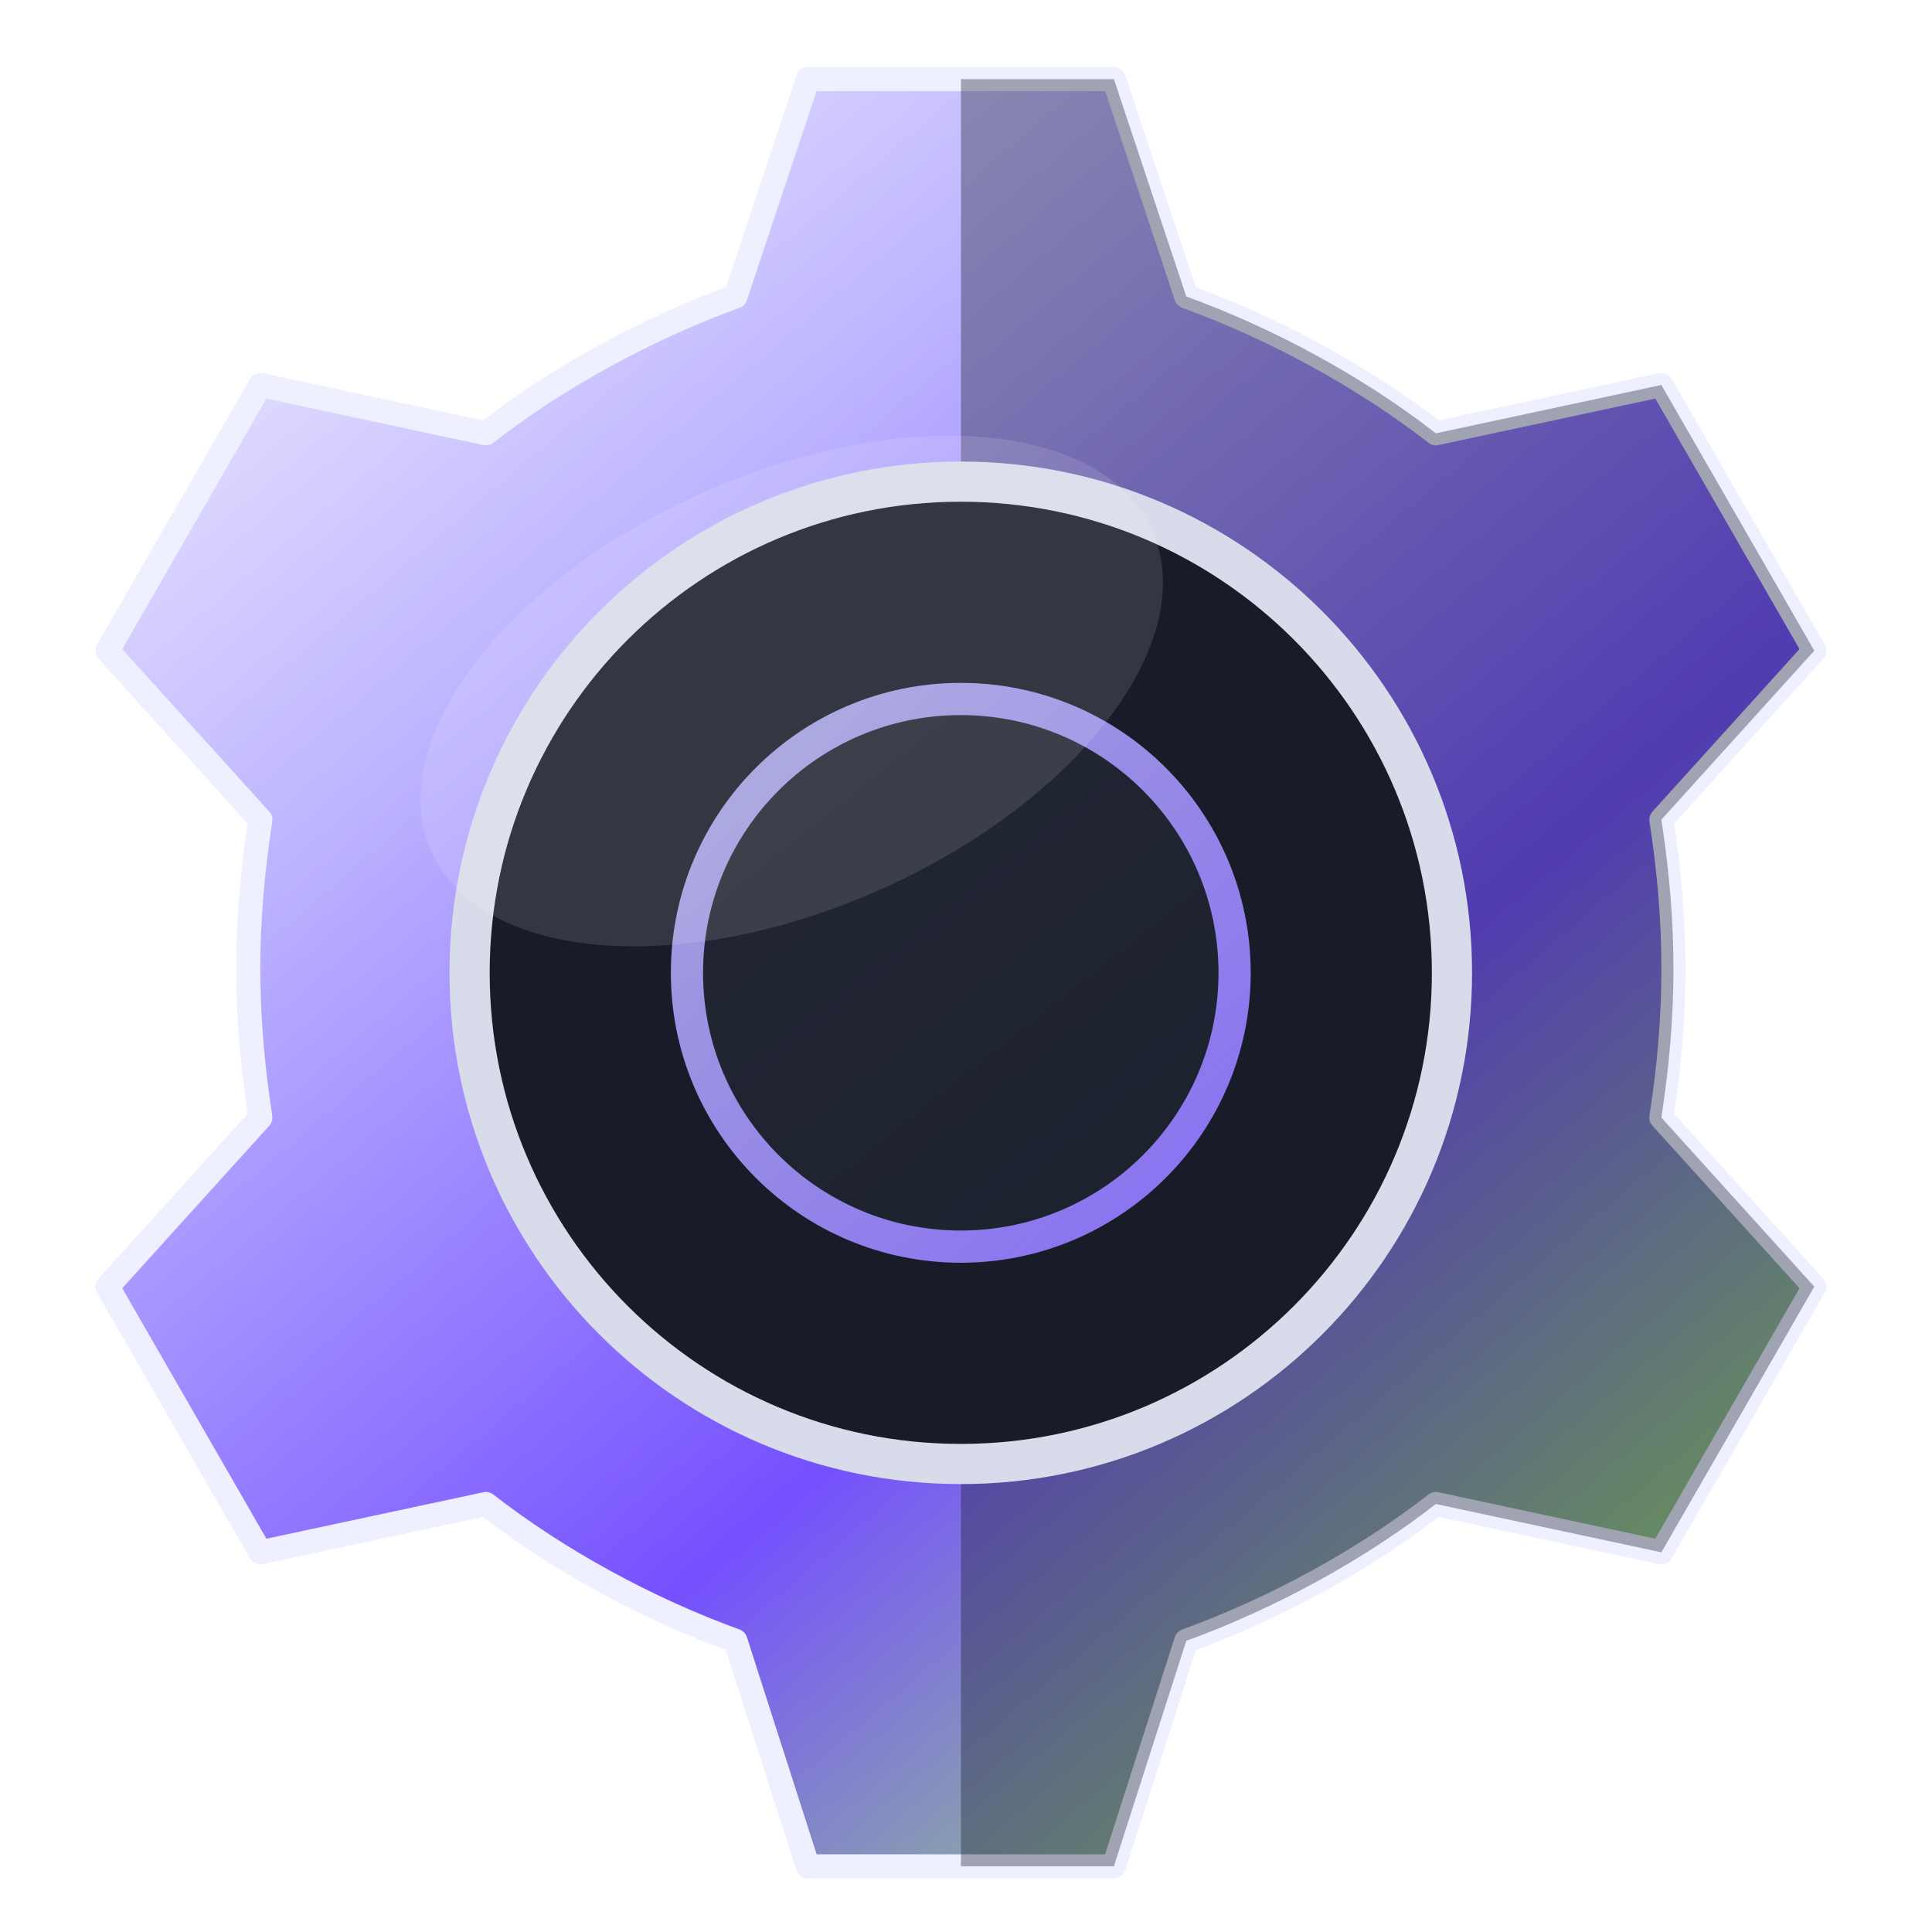
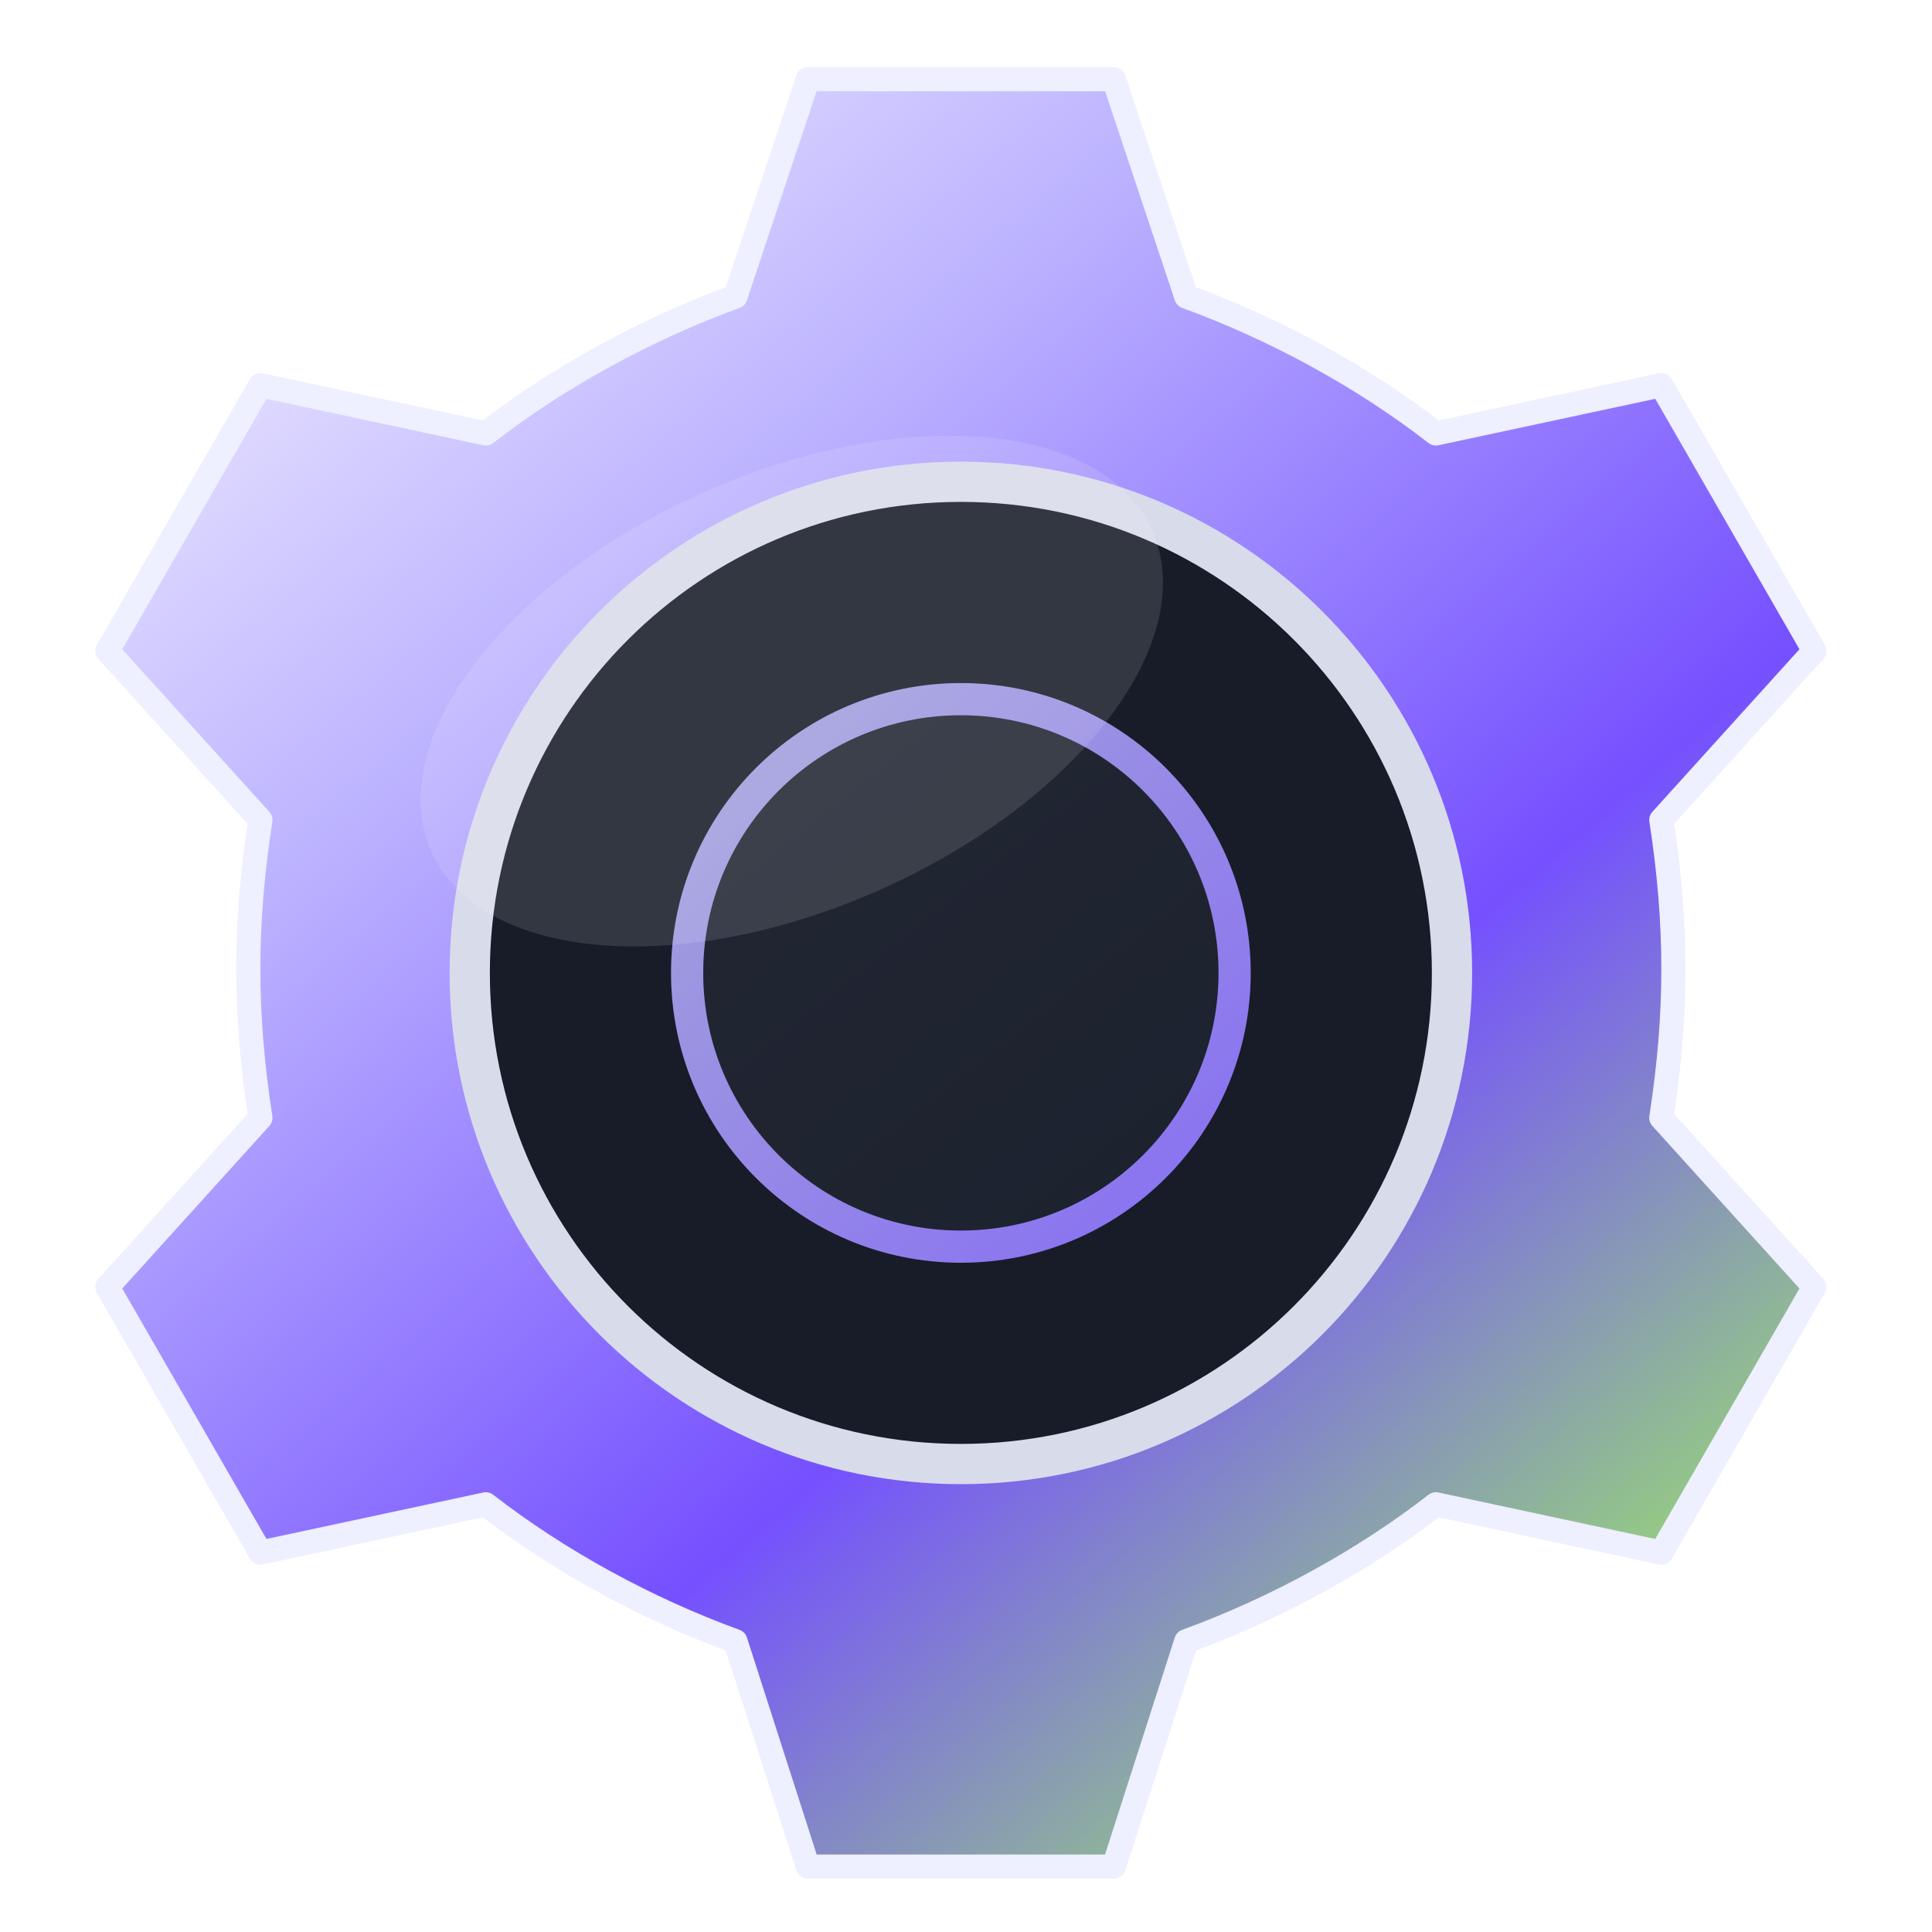
- <svg xmlns="http://www.w3.org/2000/svg" id="Layer_1" data-name="Layer 1" viewBox="0 0 109.15 109.15">
+ <svg xmlns="http://www.w3.org/2000/svg" id="uuid-ed7f22b4-0e06-4f51-931c-e40a8308a6c3" data-name="Layer 1" viewBox="0 0 109.15 109.15">
  <defs>
-     <style>
-       .cls-1 {
-         fill: #171c28;
-         stroke: #d8dbea;
-         stroke-width: 2.27px;
-       }
- 
-       .cls-2 {
-         fill: rgba(255, 255, 255, .12);
-       }
- 
-       .cls-3 {
-         fill: #7652ff;
-       }
- 
-       .cls-4 {
-         opacity: .75;
-       }
- 
-       .cls-5 {
-         fill: url(#linear-gradient);
-         stroke: #eeefff;
-         stroke-linejoin: round;
-         stroke-width: 1.36px;
-       }
- 
-       .cls-6 {
-         fill: url(#linear-gradient-2);
-         stroke: url(#linear-gradient-3);
-         stroke-width: 1.82px;
-       }
- 
-       .cls-7 {
-         fill: rgba(17, 22, 34, .35);
-       }
-     </style>
-     <linearGradient id="linear-gradient" x1="13.68" y1="103.04" x2="96.46" y2="5.7" gradientTransform="translate(0 110.03) scale(1 -1)" gradientUnits="userSpaceOnUse">
+     <linearGradient id="uuid-ae7432cd-1d18-4e70-906c-c23e905a916d" x1="13.677" y1="103.038" x2="96.464" y2="5.696" gradientTransform="translate(0 110.029) scale(1 -1)" gradientUnits="userSpaceOnUse">
      <stop offset="0" stop-color="#f1eeff" />
      <stop offset=".26" stop-color="#bdb4ff" />
      <stop offset=".62" stop-color="#7550ff" />
      <stop offset="1" stop-color="#a2ff4f" />
    </linearGradient>
-     <linearGradient id="linear-gradient-2" x1="-12.27" y1="138.37" x2="121.46" y2="-29.02" gradientTransform="translate(0 110.03) scale(1 -1)" gradientUnits="userSpaceOnUse">
+     <linearGradient id="uuid-a2b74612-9805-49f3-a13c-b04a3f502f1b" x1="-12.272" y1="138.372" x2="121.461" y2="-29.021" gradientTransform="translate(0 110.029) scale(1 -1)" gradientUnits="userSpaceOnUse">
      <stop offset="0" stop-color="#62697d" stop-opacity=".72" />
      <stop offset=".32" stop-color="#252a38" stop-opacity=".92" />
      <stop offset="1" stop-color="#11151f" stop-opacity=".97" />
    </linearGradient>
-     <linearGradient id="linear-gradient-3" x1="-21.93" y1="138.49" x2="131.82" y2="-29.81" gradientTransform="translate(0 110.03) scale(1 -1)" gradientUnits="userSpaceOnUse">
+     <linearGradient id="uuid-20e2df56-688c-4cca-ae75-dda30339a05e" x1="-21.929" y1="138.492" x2="131.818" y2="-29.81" gradientTransform="translate(0 110.029) scale(1 -1)" gradientUnits="userSpaceOnUse">
      <stop offset="0" stop-color="#f5f6ff" />
      <stop offset=".34" stop-color="#aeb6d2" />
      <stop offset=".68" stop-color="#7954ff" />
      <stop offset="1" stop-color="#a3ff55" />
    </linearGradient>
  </defs>
-   <g class="cls-4">
-     <path class="cls-3" d="M62.93,4.47l4.09,12.28c5,1.82,10.01,4.55,14.1,7.73l12.74-2.73,8.64,15.01-8.64,9.55c.91,5.91.91,10.92,0,16.83l8.64,9.55-8.64,15.01-12.74-2.73c-4.09,3.18-9.1,5.91-14.1,7.73l-4.09,12.74h-17.29l-4.09-12.74c-5-1.82-10.01-4.55-14.1-7.73l-12.74,2.73-8.64-15.01,8.64-9.55c-.91-5.91-.91-10.92,0-16.83l-8.64-9.55,8.64-15.01,12.74,2.73c4.09-3.18,9.1-5.91,14.1-7.73l4.09-12.28h17.29Z" />
+   <g opacity=".75">
+     <path d="M62.927,4.474l4.094,12.282c5.004,1.819,10.007,4.549,14.101,7.733l12.736-2.729,8.643,15.011-8.643,9.552c.91,5.913.91,10.917,0,16.83l8.643,9.552-8.643,15.011-12.736-2.729c-4.094,3.184-9.097,5.913-14.101,7.733l-4.094,12.736h-17.285l-4.094-12.736c-5.004-1.819-10.007-4.549-14.101-7.733l-12.736,2.729-8.643-15.011,8.643-9.552c-.91-5.913-.91-10.917,0-16.83l-8.643-9.552,8.643-15.011,12.736,2.729c4.094-3.184,9.097-5.913,14.101-7.733l4.094-12.282h17.285Z" fill="#7652ff" />
  </g>
-   <path class="cls-5" d="M62.93,4.47l4.09,12.28c5,1.82,10.01,4.55,14.1,7.73l12.74-2.73,8.64,15.01-8.64,9.55c.91,5.91.91,10.92,0,16.83l8.64,9.55-8.64,15.01-12.74-2.73c-4.09,3.18-9.1,5.91-14.1,7.73l-4.09,12.74h-17.29l-4.09-12.74c-5-1.82-10.01-4.55-14.1-7.73l-12.74,2.73-8.64-15.01,8.64-9.55c-.91-5.91-.91-10.92,0-16.83l-8.64-9.55,8.64-15.01,12.74,2.73c4.09-3.18,9.1-5.91,14.1-7.73l4.09-12.28h17.29Z" />
-   <path class="cls-7" d="M62.93,4.47l4.09,12.28c5,1.82,10.01,4.55,14.1,7.73l12.74-2.73,8.64,15.01-8.64,9.55c.91,5.91.91,10.92,0,16.83l8.64,9.55-8.64,15.01-12.74-2.73c-4.09,3.18-9.1,5.91-14.1,7.73l-4.09,12.74h-8.64V4.47h8.64Z" />
-   <circle class="cls-1" cx="54.28" cy="54.96" r="27.75" />
-   <circle class="cls-6" cx="54.28" cy="54.96" r="15.47" />
-   <ellipse class="cls-2" cx="44.73" cy="39.04" rx="22.29" ry="12.28" transform="translate(-12.01 21.57) rotate(-24)" />
+   <path d="M62.927,4.474l4.094,12.282c5.004,1.819,10.007,4.549,14.101,7.733l12.736-2.729,8.643,15.011-8.643,9.552c.91,5.913.91,10.917,0,16.83l8.643,9.552-8.643,15.011-12.736-2.729c-4.094,3.184-9.097,5.913-14.101,7.733l-4.094,12.736h-17.285l-4.094-12.736c-5.004-1.819-10.007-4.549-14.101-7.733l-12.736,2.729-8.643-15.011,8.643-9.552c-.91-5.913-.91-10.917,0-16.83l-8.643-9.552,8.643-15.011,12.736,2.729c4.094-3.184,9.097-5.913,14.101-7.733l4.094-12.282h17.285Z" fill="url(#uuid-ae7432cd-1d18-4e70-906c-c23e905a916d)" stroke="#eeefff" stroke-linejoin="round" stroke-width="1.365" />
+   <circle cx="54.285" cy="54.965" r="27.747" fill="#171c28" stroke="#d8dbea" stroke-width="2.274" />
+   <circle cx="54.285" cy="54.965" r="15.466" fill="url(#uuid-a2b74612-9805-49f3-a13c-b04a3f502f1b)" stroke="url(#uuid-20e2df56-688c-4cca-ae75-dda30339a05e)" stroke-width="1.819" />
+   <ellipse cx="44.732" cy="39.044" rx="22.289" ry="12.282" transform="translate(-12.013 21.57) rotate(-24)" fill="rgba(255, 255, 255, .12)" />
+   <path d="M5.386-50.208V-14.208M-48.614,3.792H-12.614M-48.614,106.138H-12.614M5.386,160.138v-36M103.183-50.208V-14.208M157.183,3.792h-36M157.183,106.138h-36M103.183,160.138v-36" fill="none" stroke="#000" stroke-width=".3" />
</svg>
